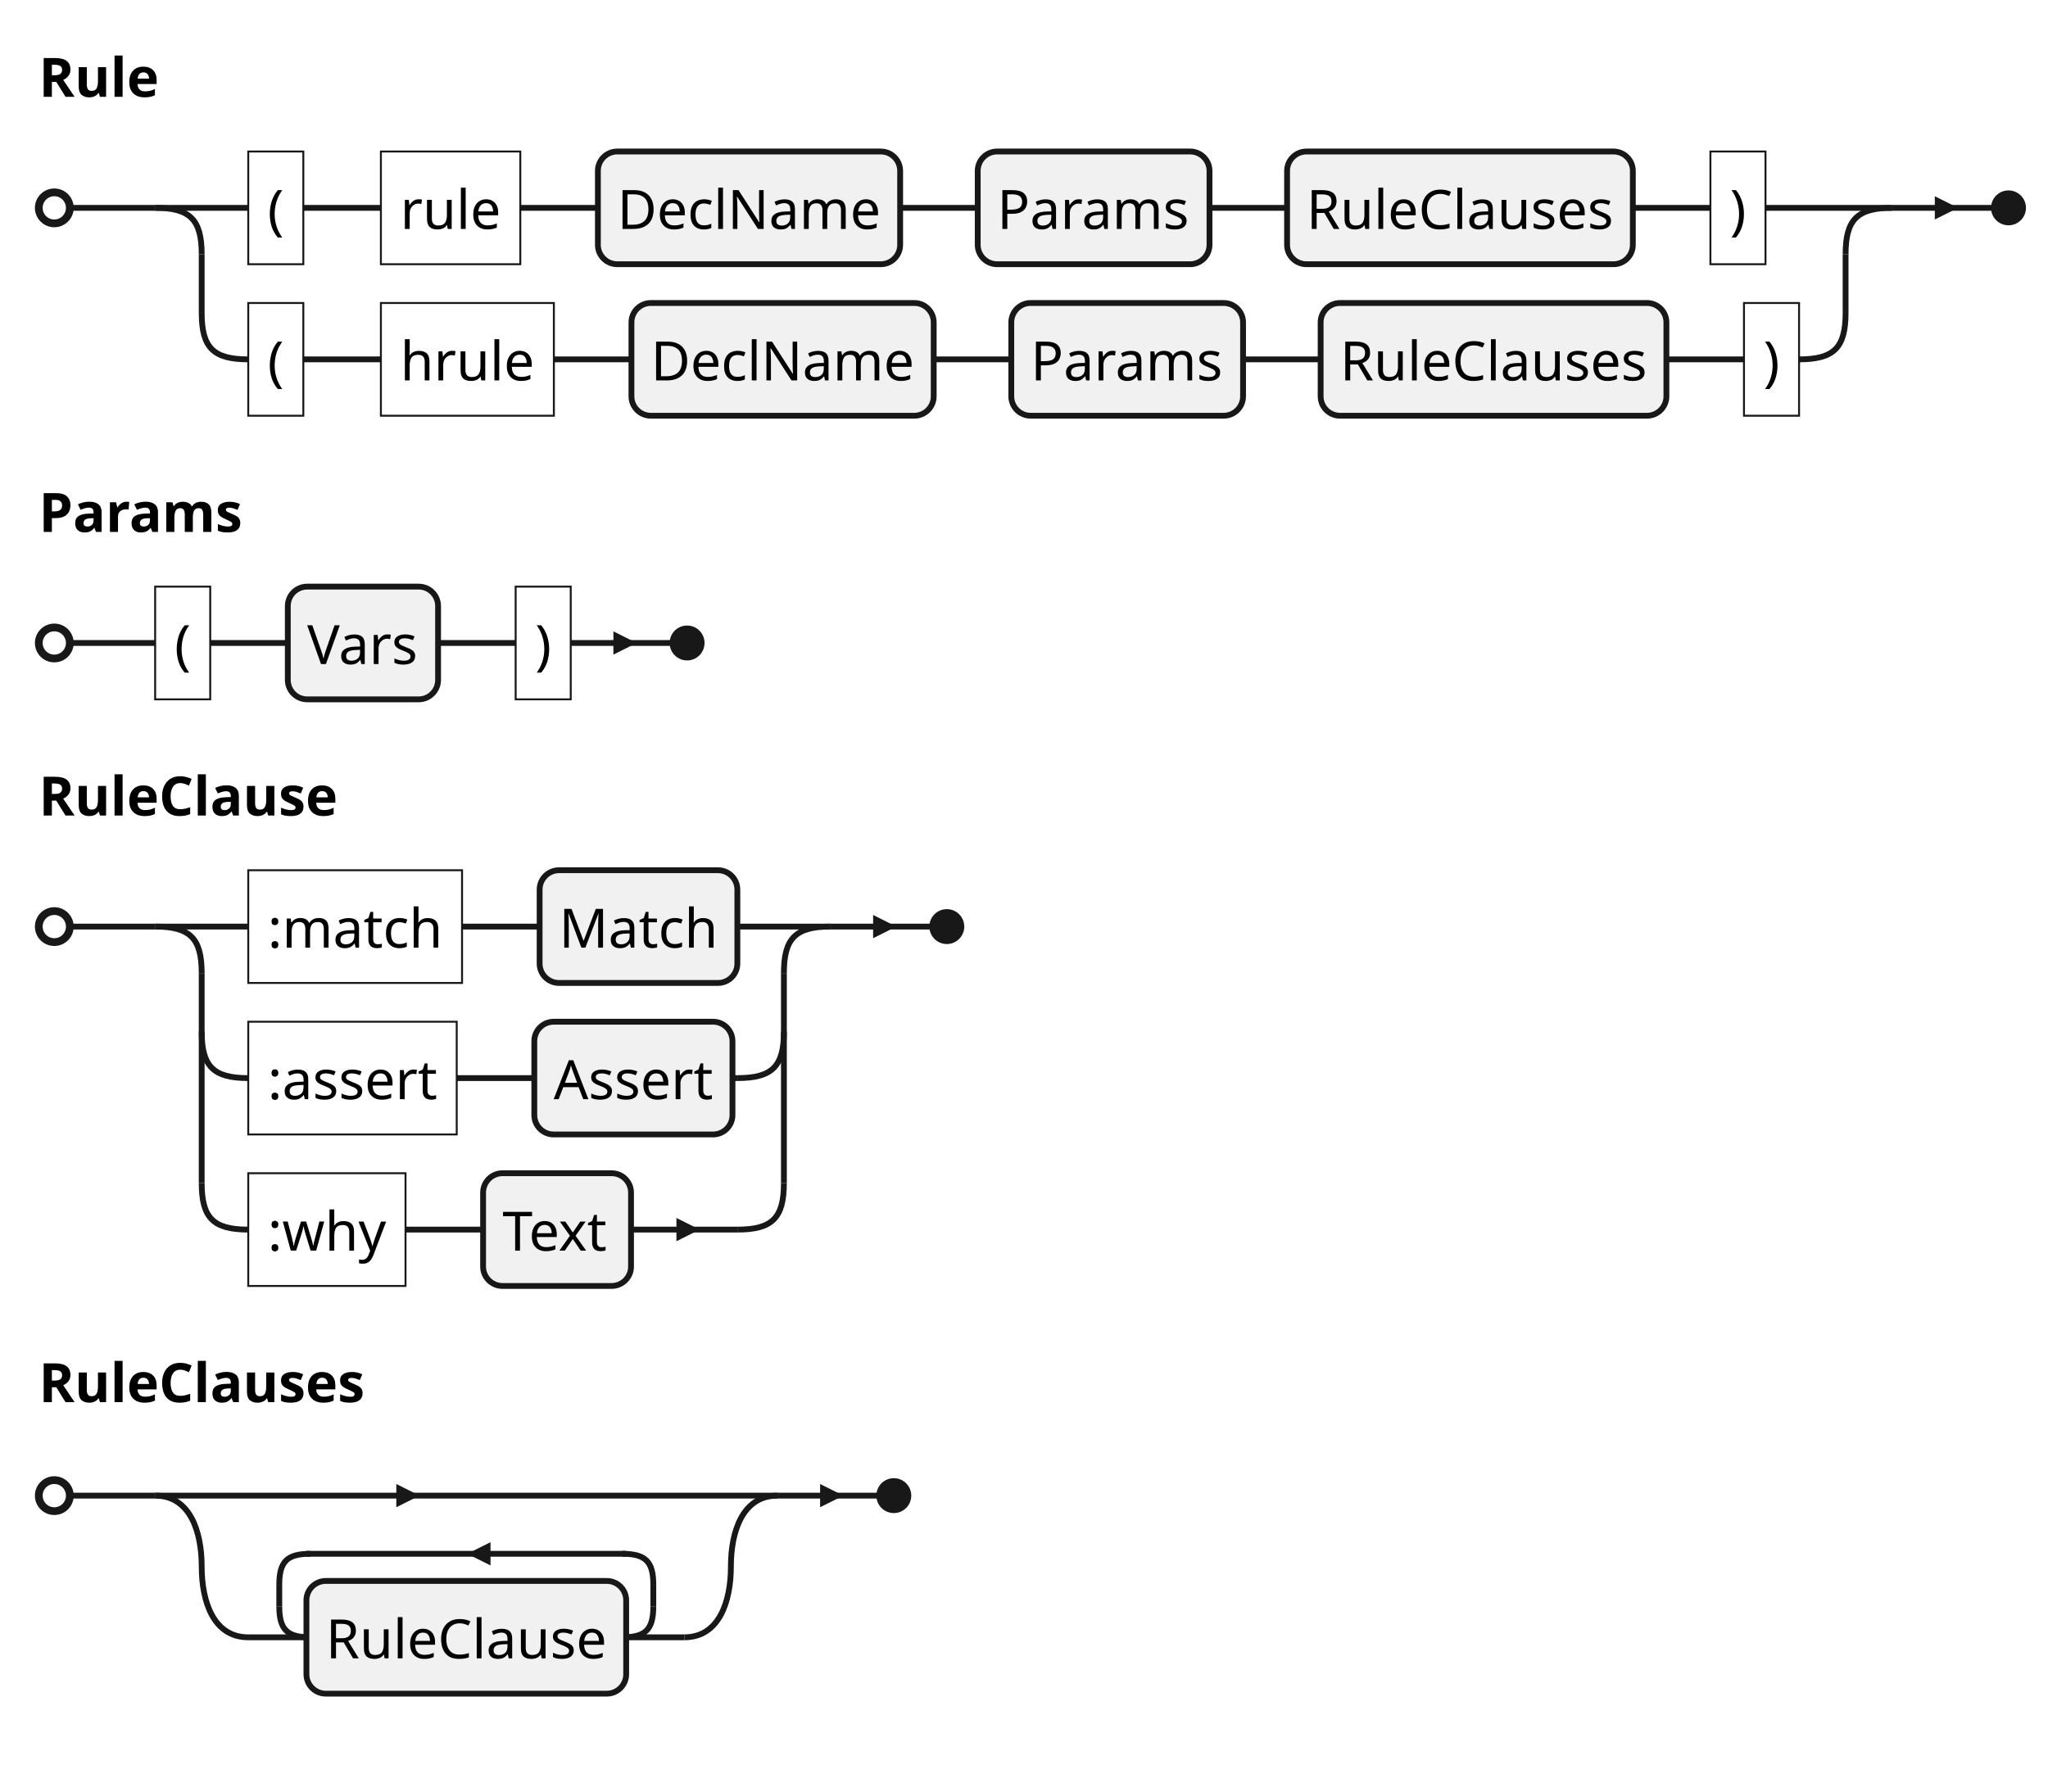
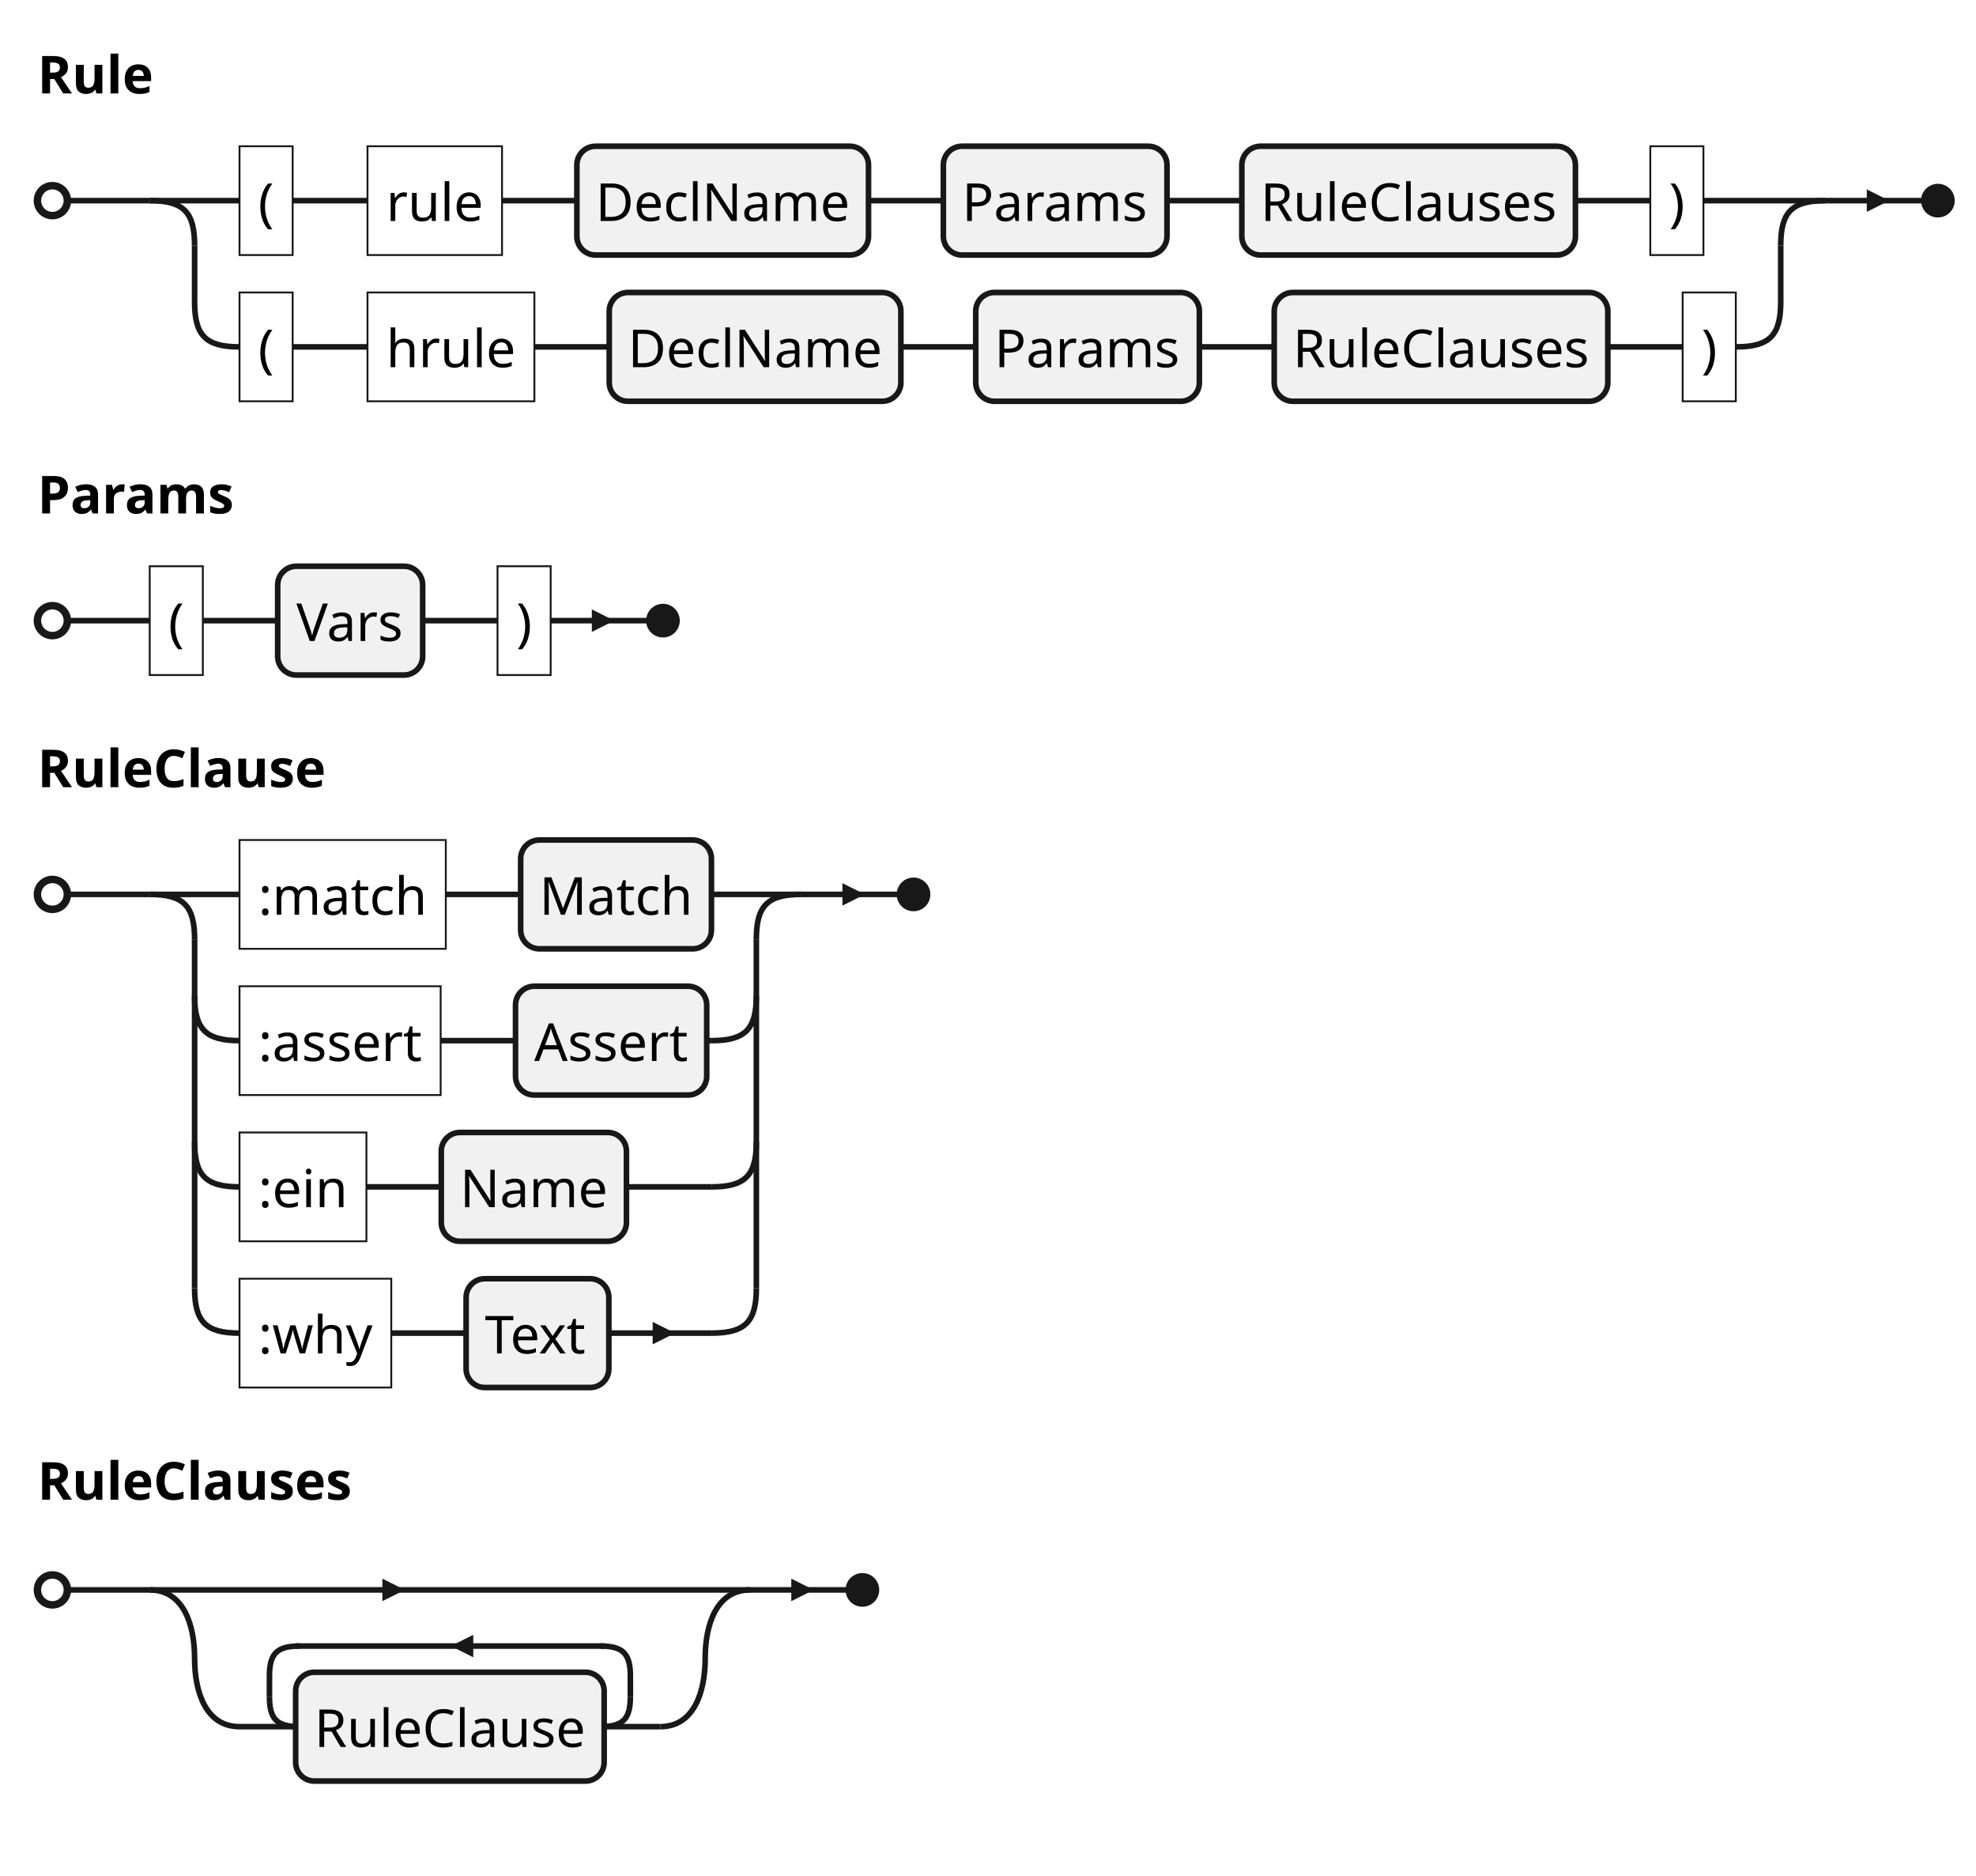
- <svg xmlns="http://www.w3.org/2000/svg" version="1.1" data-diagram-type="EBNF" style="width:528px;height:462px;background:#FFFFFF;" width="528px" height="462px" viewBox="0 0 528 462" zoomAndPan="magnify" preserveAspectRatio="none" contentStyleType="text/css">
+ <svg xmlns="http://www.w3.org/2000/svg" version="1.1" data-diagram-type="EBNF" style="width:528px;height:501px;background:#FFFFFF;" width="528px" height="501px" viewBox="0 0 528 501" zoomAndPan="magnify" preserveAspectRatio="none" contentStyleType="text/css">
  <defs />
  <g font-family="sans-serif" lengthAdjust="spacing">
    <text x="10" y="24.966" fill="#000" font-size="14" textLength="30.814" font-weight="700">Rule</text>
    <line x1="64" y1="53.602" x2="64" y2="53.602" style="stroke:#181818;stroke-width:1.5;" />
    <rect x="64" y="39.068" width="14.2" height="29.068" fill="none" style="stroke:#181818;stroke-width:0.5;" />
    <text x="69" y="59.034" fill="#000" font-size="14">(</text>
    <line x1="78.2" y1="53.602" x2="98.2" y2="53.602" style="stroke:#181818;stroke-width:1.5;" />
    <rect x="98.2" y="39.068" width="35.942" height="29.068" fill="none" style="stroke:#181818;stroke-width:0.5;" />
    <text x="103.2" y="59.034" fill="#000" font-size="14" textLength="25.942">rule</text>
    <line x1="134.142" y1="53.602" x2="154.142" y2="53.602" style="stroke:#181818;stroke-width:1.5;" />
    <rect x="154.142" y="39.068" width="77.928" height="29.068" fill="#F1F1F1" style="stroke:#181818;stroke-width:1.5;" rx="5" ry="5" />
    <text x="159.142" y="59.034" fill="#000" font-size="14" textLength="67.928">DeclName</text>
    <line x1="232.07" y1="53.602" x2="252.07" y2="53.602" style="stroke:#181818;stroke-width:1.5;" />
    <rect x="252.07" y="39.068" width="59.756" height="29.068" fill="#F1F1F1" style="stroke:#181818;stroke-width:1.5;" rx="5" ry="5" />
    <text x="257.07" y="59.034" fill="#000" font-size="14" textLength="49.756">Params</text>
    <line x1="311.825" y1="53.602" x2="331.825" y2="53.602" style="stroke:#181818;stroke-width:1.5;" />
    <rect x="331.825" y="39.068" width="89.142" height="29.068" fill="#F1F1F1" style="stroke:#181818;stroke-width:1.5;" rx="5" ry="5" />
    <text x="336.825" y="59.034" fill="#000" font-size="14" textLength="79.142">RuleClauses</text>
    <line x1="420.967" y1="53.602" x2="440.967" y2="53.602" style="stroke:#181818;stroke-width:1.5;" />
    <rect x="440.967" y="39.068" width="14.2" height="29.068" fill="none" style="stroke:#181818;stroke-width:0.5;" />
    <text x="445.967" y="59.034" fill="#000" font-size="14">)</text>
    <line x1="40" y1="53.602" x2="64" y2="53.602" style="stroke:#181818;stroke-width:1.5;" />
    <line x1="455.167" y1="53.602" x2="487.819" y2="53.602" style="stroke:#181818;stroke-width:1.5;" />
    <line x1="64" y1="92.67" x2="64" y2="92.67" style="stroke:#181818;stroke-width:1.5;" />
    <rect x="64" y="78.136" width="14.2" height="29.068" fill="none" style="stroke:#181818;stroke-width:0.5;" />
    <text x="69" y="98.102" fill="#000" font-size="14">(</text>
    <line x1="78.2" y1="92.67" x2="98.2" y2="92.67" style="stroke:#181818;stroke-width:1.5;" />
    <rect x="98.2" y="78.136" width="44.594" height="29.068" fill="none" style="stroke:#181818;stroke-width:0.5;" />
    <text x="103.2" y="98.102" fill="#000" font-size="14" textLength="34.594">hrule</text>
    <line x1="142.794" y1="92.67" x2="162.794" y2="92.67" style="stroke:#181818;stroke-width:1.5;" />
    <rect x="162.794" y="78.136" width="77.928" height="29.068" fill="#F1F1F1" style="stroke:#181818;stroke-width:1.5;" rx="5" ry="5" />
    <text x="167.794" y="98.102" fill="#000" font-size="14" textLength="67.928">DeclName</text>
    <line x1="240.722" y1="92.67" x2="260.722" y2="92.67" style="stroke:#181818;stroke-width:1.5;" />
    <rect x="260.722" y="78.136" width="59.756" height="29.068" fill="#F1F1F1" style="stroke:#181818;stroke-width:1.5;" rx="5" ry="5" />
    <text x="265.722" y="98.102" fill="#000" font-size="14" textLength="49.756">Params</text>
    <line x1="320.477" y1="92.67" x2="340.477" y2="92.67" style="stroke:#181818;stroke-width:1.5;" />
    <rect x="340.477" y="78.136" width="89.142" height="29.068" fill="#F1F1F1" style="stroke:#181818;stroke-width:1.5;" rx="5" ry="5" />
    <text x="345.477" y="98.102" fill="#000" font-size="14" textLength="79.142">RuleClauses</text>
    <line x1="429.619" y1="92.67" x2="449.619" y2="92.67" style="stroke:#181818;stroke-width:1.5;" />
    <rect x="449.619" y="78.136" width="14.2" height="29.068" fill="none" style="stroke:#181818;stroke-width:0.5;" />
    <text x="454.619" y="98.102" fill="#000" font-size="14">)</text>
    <line x1="463.819" y1="92.67" x2="463.819" y2="92.67" style="stroke:#181818;stroke-width:1.5;" />
    <path d="M52,80.67 C52,89.67 55,92.67 64,92.67" style="stroke:#181818;stroke-width:1.5;" fill="none" />
    <line x1="52" y1="65.602" x2="52" y2="80.67" style="stroke:#181818;stroke-width:1.5;" />
    <path d="M40,53.602 C49,53.602 52,56.602 52,65.602" style="stroke:#181818;stroke-width:1.5;" fill="none" />
    <path d="M475.819,80.67 C475.819,89.67 472.819,92.67 463.819,92.67" style="stroke:#181818;stroke-width:1.5;" fill="none" />
    <line x1="475.819" y1="65.602" x2="475.819" y2="80.67" style="stroke:#181818;stroke-width:1.5;" />
    <path d="M475.819,65.602 C475.819,56.602 478.819,53.602 487.819,53.602" style="stroke:#181818;stroke-width:1.5;" fill="none" />
    <ellipse cx="14" cy="53.602" rx="4" ry="4" fill="none" style="stroke:#181818;stroke-width:2;" />
    <ellipse cx="517.819" cy="53.602" rx="4" ry="4" fill="#181818" style="stroke:#181818;stroke-width:1;" />
    <line x1="18" y1="53.602" x2="40" y2="53.602" style="stroke:#181818;stroke-width:1.5;" />
    <line x1="487.819" y1="53.602" x2="513.819" y2="53.602" style="stroke:#181818;stroke-width:1.5;" />
    <path d="M498.819,53.602 L498.819,50.602 L504.819,53.602 L498.819,56.602 L498.819,53.602" fill="#181818" />
    <text x="10" y="137.17" fill="#000" font-size="14" textLength="52.402" font-weight="700">Params</text>
    <line x1="40" y1="165.806" x2="40" y2="165.806" style="stroke:#181818;stroke-width:1.5;" />
    <rect x="40" y="151.272" width="14.2" height="29.068" fill="none" style="stroke:#181818;stroke-width:0.5;" />
    <text x="45" y="171.238" fill="#000" font-size="14">(</text>
    <line x1="54.2" y1="165.806" x2="74.2" y2="165.806" style="stroke:#181818;stroke-width:1.5;" />
    <rect x="74.2" y="151.272" width="38.742" height="29.068" fill="#F1F1F1" style="stroke:#181818;stroke-width:1.5;" rx="5" ry="5" />
    <text x="79.2" y="171.238" fill="#000" font-size="14" textLength="28.742">Vars</text>
    <line x1="112.942" y1="165.806" x2="132.942" y2="165.806" style="stroke:#181818;stroke-width:1.5;" />
    <rect x="132.942" y="151.272" width="14.2" height="29.068" fill="none" style="stroke:#181818;stroke-width:0.5;" />
    <text x="137.942" y="171.238" fill="#000" font-size="14">)</text>
    <ellipse cx="14" cy="165.806" rx="4" ry="4" fill="none" style="stroke:#181818;stroke-width:2;" />
    <ellipse cx="177.142" cy="165.806" rx="4" ry="4" fill="#181818" style="stroke:#181818;stroke-width:1;" />
    <line x1="18" y1="165.806" x2="40" y2="165.806" style="stroke:#181818;stroke-width:1.5;" />
    <line x1="147.142" y1="165.806" x2="173.142" y2="165.806" style="stroke:#181818;stroke-width:1.5;" />
    <path d="M158.142,165.806 L158.142,162.806 L164.142,165.806 L158.142,168.806 L158.142,165.806" fill="#181818" />
    <text x="10" y="210.306" fill="#000" font-size="14" textLength="76.846" font-weight="700">RuleClause</text>
    <line x1="64" y1="238.941" x2="64" y2="238.941" style="stroke:#181818;stroke-width:1.5;" />
    <rect x="64" y="224.408" width="55.122" height="29.068" fill="none" style="stroke:#181818;stroke-width:0.5;" />
    <text x="69" y="244.373" fill="#000" font-size="14" textLength="45.122">:match</text>
    <line x1="119.122" y1="238.941" x2="139.122" y2="238.941" style="stroke:#181818;stroke-width:1.5;" />
    <rect x="139.122" y="224.408" width="50.978" height="29.068" fill="#F1F1F1" style="stroke:#181818;stroke-width:1.5;" rx="5" ry="5" />
    <text x="144.122" y="244.373" fill="#000" font-size="14" textLength="40.978">Match</text>
    <line x1="40" y1="238.941" x2="64" y2="238.941" style="stroke:#181818;stroke-width:1.5;" />
    <line x1="190.1" y1="238.941" x2="214.1" y2="238.941" style="stroke:#181818;stroke-width:1.5;" />
    <line x1="64" y1="278.009" x2="64" y2="278.009" style="stroke:#181818;stroke-width:1.5;" />
    <rect x="64" y="263.475" width="53.75" height="29.068" fill="none" style="stroke:#181818;stroke-width:0.5;" />
    <text x="69" y="283.441" fill="#000" font-size="14" textLength="43.75">:assert</text>
    <line x1="117.75" y1="278.009" x2="137.75" y2="278.009" style="stroke:#181818;stroke-width:1.5;" />
    <rect x="137.75" y="263.475" width="51.09" height="29.068" fill="#F1F1F1" style="stroke:#181818;stroke-width:1.5;" rx="5" ry="5" />
    <text x="142.75" y="283.441" fill="#000" font-size="14" textLength="41.09">Assert</text>
    <path d="M52,266.009 C52,275.009 55,278.009 64,278.009" style="stroke:#181818;stroke-width:1.5;" fill="none" />
    <line x1="188.84" y1="278.009" x2="190.1" y2="278.009" style="stroke:#181818;stroke-width:1.5;" />
    <path d="M202.1,266.009 C202.1,275.009 199.1,278.009 190.1,278.009" style="stroke:#181818;stroke-width:1.5;" fill="none" />
    <line x1="64" y1="317.077" x2="64" y2="317.077" style="stroke:#181818;stroke-width:1.5;" />
-     <rect x="64" y="302.543" width="40.548" height="29.068" fill="none" style="stroke:#181818;stroke-width:0.5;" />
-     <text x="69" y="322.509" fill="#000" font-size="14" textLength="30.548">:why</text>
-     <line x1="104.548" y1="317.077" x2="124.548" y2="317.077" style="stroke:#181818;stroke-width:1.5;" />
-     <rect x="124.548" y="302.543" width="38.14" height="29.068" fill="#F1F1F1" style="stroke:#181818;stroke-width:1.5;" rx="5" ry="5" />
-     <text x="129.548" y="322.509" fill="#000" font-size="14" textLength="28.14">Text</text>
-     <line x1="162.688" y1="317.077" x2="190.1" y2="317.077" style="stroke:#181818;stroke-width:1.5;" />
-     <path d="M174.394,317.077 L174.394,314.077 L180.394,317.077 L174.394,320.077 L174.394,317.077" fill="#181818" />
+     <rect x="64" y="302.543" width="33.912" height="29.068" fill="none" style="stroke:#181818;stroke-width:0.5;" />
+     <text x="69" y="322.509" fill="#000" font-size="14" textLength="23.912">:ein</text>
+     <line x1="97.912" y1="317.077" x2="117.912" y2="317.077" style="stroke:#181818;stroke-width:1.5;" />
+     <rect x="117.912" y="302.543" width="49.48" height="29.068" fill="#F1F1F1" style="stroke:#181818;stroke-width:1.5;" rx="5" ry="5" />
+     <text x="122.912" y="322.509" fill="#000" font-size="14" textLength="39.48">Name</text>
    <path d="M52,305.077 C52,314.077 55,317.077 64,317.077" style="stroke:#181818;stroke-width:1.5;" fill="none" />
-     <line x1="52" y1="250.941" x2="52" y2="305.077" style="stroke:#181818;stroke-width:1.5;" />
+     <line x1="167.392" y1="317.077" x2="190.1" y2="317.077" style="stroke:#181818;stroke-width:1.5;" />
+     <path d="M202.1,305.077 C202.1,314.077 199.1,317.077 190.1,317.077" style="stroke:#181818;stroke-width:1.5;" fill="none" />
+     <line x1="64" y1="356.145" x2="64" y2="356.145" style="stroke:#181818;stroke-width:1.5;" />
+     <rect x="64" y="341.611" width="40.548" height="29.068" fill="none" style="stroke:#181818;stroke-width:0.5;" />
+     <text x="69" y="361.577" fill="#000" font-size="14" textLength="30.548">:why</text>
+     <line x1="104.548" y1="356.145" x2="124.548" y2="356.145" style="stroke:#181818;stroke-width:1.5;" />
+     <rect x="124.548" y="341.611" width="38.14" height="29.068" fill="#F1F1F1" style="stroke:#181818;stroke-width:1.5;" rx="5" ry="5" />
+     <text x="129.548" y="361.577" fill="#000" font-size="14" textLength="28.14">Text</text>
+     <line x1="162.688" y1="356.145" x2="190.1" y2="356.145" style="stroke:#181818;stroke-width:1.5;" />
+     <path d="M174.394,356.145 L174.394,353.145 L180.394,356.145 L174.394,359.145 L174.394,356.145" fill="#181818" />
+     <path d="M52,344.145 C52,353.145 55,356.145 64,356.145" style="stroke:#181818;stroke-width:1.5;" fill="none" />
+     <line x1="52" y1="250.941" x2="52" y2="344.145" style="stroke:#181818;stroke-width:1.5;" />
    <path d="M40,238.941 C49,238.941 52,241.941 52,250.941" style="stroke:#181818;stroke-width:1.5;" fill="none" />
-     <path d="M202.1,305.077 C202.1,314.077 199.1,317.077 190.1,317.077" style="stroke:#181818;stroke-width:1.5;" fill="none" />
-     <line x1="202.1" y1="250.941" x2="202.1" y2="305.077" style="stroke:#181818;stroke-width:1.5;" />
+     <path d="M202.1,344.145 C202.1,353.145 199.1,356.145 190.1,356.145" style="stroke:#181818;stroke-width:1.5;" fill="none" />
+     <line x1="202.1" y1="250.941" x2="202.1" y2="344.145" style="stroke:#181818;stroke-width:1.5;" />
    <path d="M202.1,250.941 C202.1,241.941 205.1,238.941 214.1,238.941" style="stroke:#181818;stroke-width:1.5;" fill="none" />
    <ellipse cx="14" cy="238.941" rx="4" ry="4" fill="none" style="stroke:#181818;stroke-width:2;" />
    <ellipse cx="244.1" cy="238.941" rx="4" ry="4" fill="#181818" style="stroke:#181818;stroke-width:1;" />
    <line x1="18" y1="238.941" x2="40" y2="238.941" style="stroke:#181818;stroke-width:1.5;" />
    <line x1="214.1" y1="238.941" x2="240.1" y2="238.941" style="stroke:#181818;stroke-width:1.5;" />
    <path d="M225.1,238.941 L225.1,235.941 L231.1,238.941 L225.1,241.941 L225.1,238.941" fill="#181818" />
-     <text x="10" y="361.577" fill="#000" font-size="14" textLength="83.874" font-weight="700">RuleClauses</text>
-     <line x1="40" y1="385.679" x2="200.436" y2="385.679" style="stroke:#181818;stroke-width:1.5;" />
-     <path d="M102.174,385.679 L102.174,382.679 L108.174,385.679 L102.174,388.679 L102.174,385.679" fill="#181818" />
-     <path d="M40,385.679 C49,385.679 52,394.946 52,403.946 C52,412.946 55,422.213 64,422.213" style="stroke:#181818;stroke-width:1.5;" fill="none" />
-     <path d="M176.436,422.213 C185.436,422.213 188.436,412.946 188.436,403.946 C188.436,394.946 191.436,385.679 200.436,385.679" style="stroke:#181818;stroke-width:1.5;" fill="none" />
-     <path d="M72,414.213 C72,420.213 74,422.213 80,422.213" style="stroke:#181818;stroke-width:1.5;" fill="none" />
-     <line x1="72" y1="408.679" x2="72" y2="414.213" style="stroke:#181818;stroke-width:1.5;" />
-     <path d="M72,408.679 C72,402.679 74,400.679 80,400.679" style="stroke:#181818;stroke-width:1.5;" fill="none" />
-     <line x1="79" y1="400.679" x2="161.436" y2="400.679" style="stroke:#181818;stroke-width:1.5;" />
-     <path d="M126.461,400.679 L126.461,397.679 L120.461,400.679 L126.461,403.679 L126.461,400.679" fill="#181818" />
-     <path d="M168.436,414.213 C168.436,420.213 166.436,422.213 160.436,422.213" style="stroke:#181818;stroke-width:1.5;" fill="none" />
-     <line x1="168.436" y1="408.679" x2="168.436" y2="414.213" style="stroke:#181818;stroke-width:1.5;" />
-     <path d="M160.436,400.679 C166.436,400.679 168.436,402.679 168.436,408.679" style="stroke:#181818;stroke-width:1.5;" fill="none" />
-     <line x1="64" y1="422.213" x2="79" y2="422.213" style="stroke:#181818;stroke-width:1.5;" />
-     <line x1="161.436" y1="422.213" x2="176.436" y2="422.213" style="stroke:#181818;stroke-width:1.5;" />
-     <rect x="79" y="407.679" width="82.436" height="29.068" fill="#F1F1F1" style="stroke:#181818;stroke-width:1.5;" rx="5" ry="5" />
-     <text x="84" y="427.645" fill="#000" font-size="14" textLength="72.436">RuleClause</text>
-     <ellipse cx="14" cy="385.679" rx="4" ry="4" fill="none" style="stroke:#181818;stroke-width:2;" />
-     <ellipse cx="230.436" cy="385.679" rx="4" ry="4" fill="#181818" style="stroke:#181818;stroke-width:1;" />
-     <line x1="18" y1="385.679" x2="40" y2="385.679" style="stroke:#181818;stroke-width:1.5;" />
-     <line x1="200.436" y1="385.679" x2="226.436" y2="385.679" style="stroke:#181818;stroke-width:1.5;" />
-     <path d="M211.436,385.679 L211.436,382.679 L217.436,385.679 L211.436,388.679 L211.436,385.679" fill="#181818" />
+     <text x="10" y="400.645" fill="#000" font-size="14" textLength="83.874" font-weight="700">RuleClauses</text>
+     <line x1="40" y1="424.747" x2="200.436" y2="424.747" style="stroke:#181818;stroke-width:1.5;" />
+     <path d="M102.174,424.747 L102.174,421.747 L108.174,424.747 L102.174,427.747 L102.174,424.747" fill="#181818" />
+     <path d="M40,424.747 C49,424.747 52,434.014 52,443.014 C52,452.014 55,461.281 64,461.281" style="stroke:#181818;stroke-width:1.5;" fill="none" />
+     <path d="M176.436,461.281 C185.436,461.281 188.436,452.014 188.436,443.014 C188.436,434.014 191.436,424.747 200.436,424.747" style="stroke:#181818;stroke-width:1.5;" fill="none" />
+     <path d="M72,453.281 C72,459.281 74,461.281 80,461.281" style="stroke:#181818;stroke-width:1.5;" fill="none" />
+     <line x1="72" y1="447.747" x2="72" y2="453.281" style="stroke:#181818;stroke-width:1.5;" />
+     <path d="M72,447.747 C72,441.747 74,439.747 80,439.747" style="stroke:#181818;stroke-width:1.5;" fill="none" />
+     <line x1="79" y1="439.747" x2="161.436" y2="439.747" style="stroke:#181818;stroke-width:1.5;" />
+     <path d="M126.461,439.747 L126.461,436.747 L120.461,439.747 L126.461,442.747 L126.461,439.747" fill="#181818" />
+     <path d="M168.436,453.281 C168.436,459.281 166.436,461.281 160.436,461.281" style="stroke:#181818;stroke-width:1.5;" fill="none" />
+     <line x1="168.436" y1="447.747" x2="168.436" y2="453.281" style="stroke:#181818;stroke-width:1.5;" />
+     <path d="M160.436,439.747 C166.436,439.747 168.436,441.747 168.436,447.747" style="stroke:#181818;stroke-width:1.5;" fill="none" />
+     <line x1="64" y1="461.281" x2="79" y2="461.281" style="stroke:#181818;stroke-width:1.5;" />
+     <line x1="161.436" y1="461.281" x2="176.436" y2="461.281" style="stroke:#181818;stroke-width:1.5;" />
+     <rect x="79" y="446.747" width="82.436" height="29.068" fill="#F1F1F1" style="stroke:#181818;stroke-width:1.5;" rx="5" ry="5" />
+     <text x="84" y="466.713" fill="#000" font-size="14" textLength="72.436">RuleClause</text>
+     <ellipse cx="14" cy="424.747" rx="4" ry="4" fill="none" style="stroke:#181818;stroke-width:2;" />
+     <ellipse cx="230.436" cy="424.747" rx="4" ry="4" fill="#181818" style="stroke:#181818;stroke-width:1;" />
+     <line x1="18" y1="424.747" x2="40" y2="424.747" style="stroke:#181818;stroke-width:1.5;" />
+     <line x1="200.436" y1="424.747" x2="226.436" y2="424.747" style="stroke:#181818;stroke-width:1.5;" />
+     <path d="M211.436,424.747 L211.436,421.747 L217.436,424.747 L211.436,427.747 L211.436,424.747" fill="#181818" />
  </g>
</svg>
